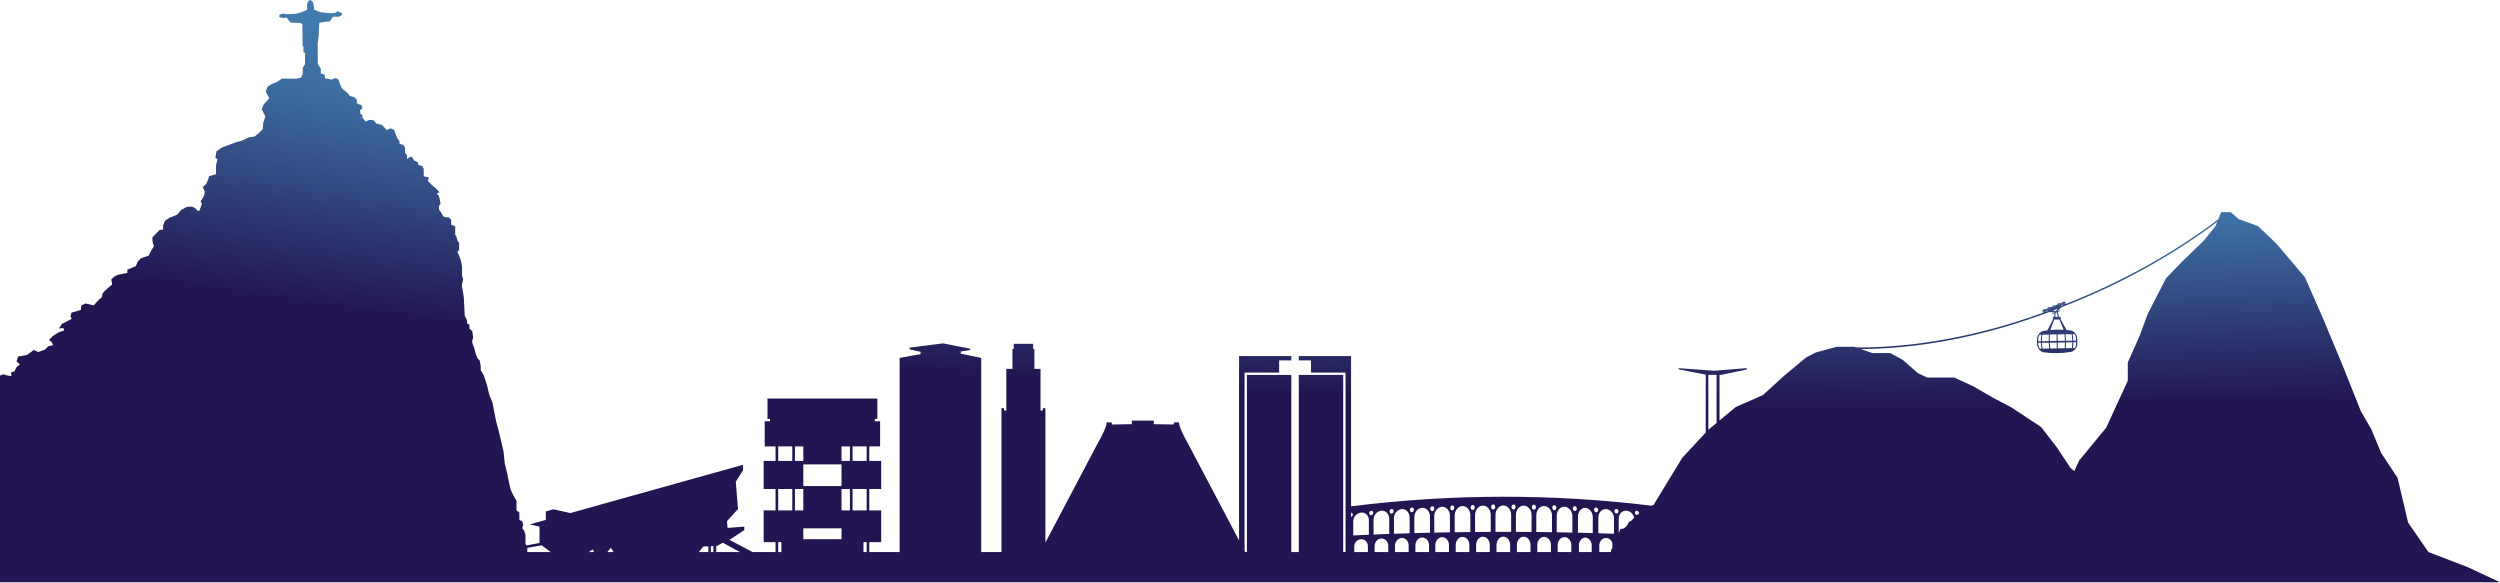
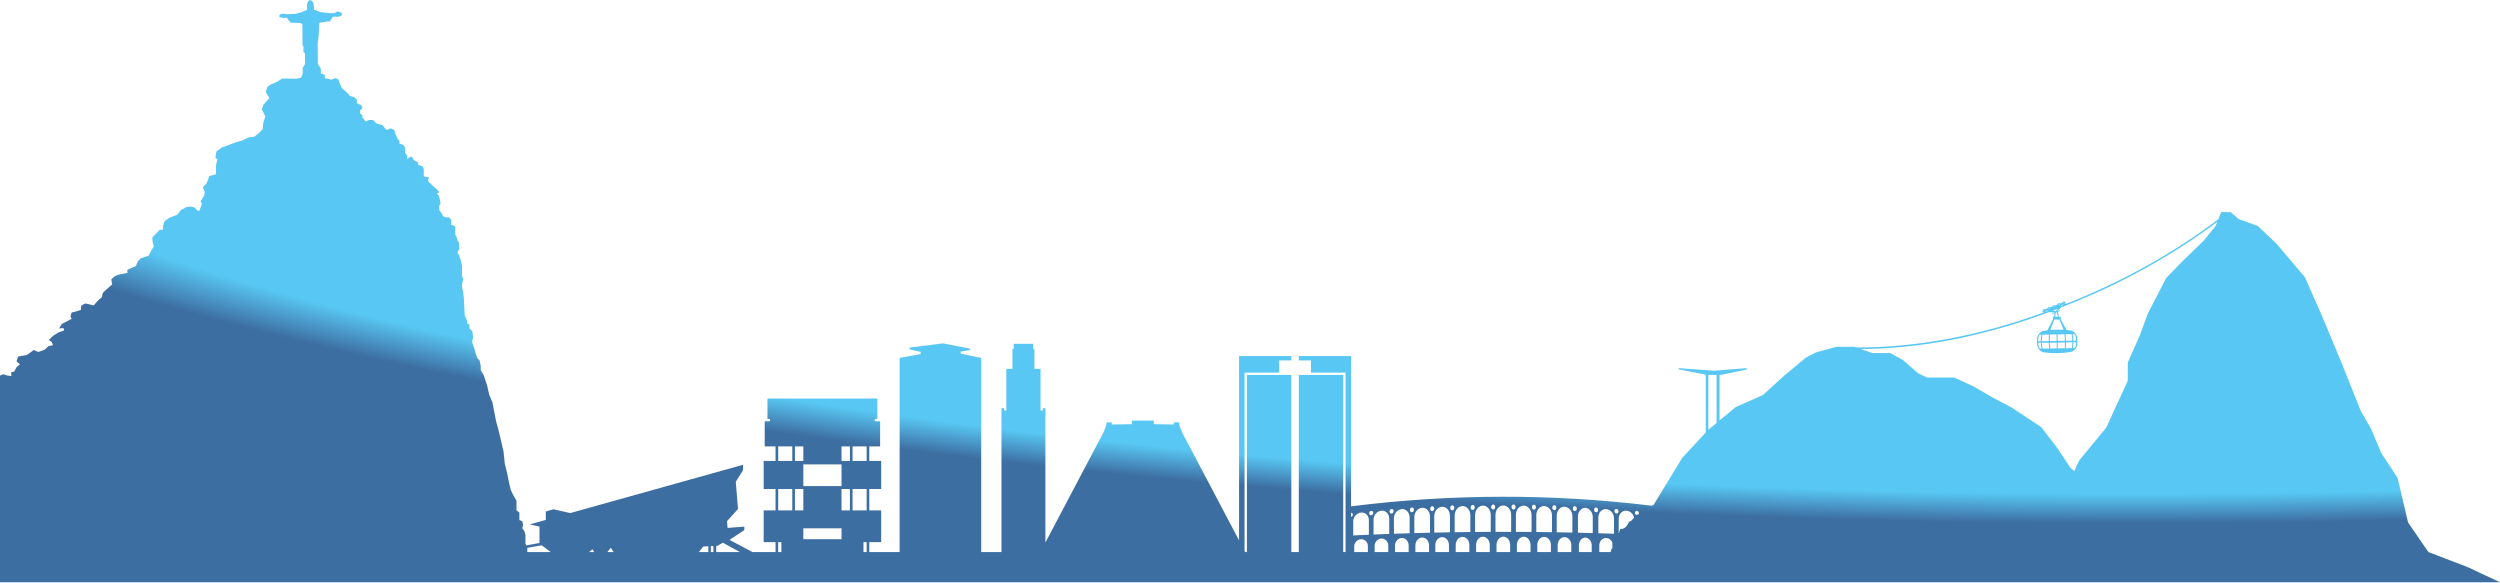
<svg xmlns="http://www.w3.org/2000/svg" version="1.1" id="svg1" width="6666.666" height="1552.72" viewBox="0 0 6666.666 1552.72">
  <defs id="defs1">
-     <radialGradient id="grad1" cx="75%" cy="-50%" r="120%">
-       <stop offset="0%" stop-color="#58C7F3" />
-       <stop offset="50%" stop-color="#4B9ACB" />
-       <stop offset="75%" stop-color="#3D6EA2" />
-       <stop offset="100%" stop-color="#221551" />
+     <radialGradient id="grad1" cx="85%" cy="-10%" r="100%">
+       <stop offset="95%" stop-color="#58C7F3" />
+       <stop offset="100%" stop-color="#3D6EA2" />
    </radialGradient>
  </defs>
  <g id="g1" transform="translate(-10645.213,1832.495)">
    <g id="group-R5" transform="translate(1574.482,-4602.333)">
      <path id="path4" d="m 10476.841,4237.278 v 4.307 l 0.88,0.426 h 61.64 l -23.986,-17.96 -38.534,6.72 z m 178.374,4.733 -4.387,-7.24 -9.4,7.24 z m 51.733,0 -7.307,-11.467 -9.306,11.467 z m 252.72,0 v -15.427 l -13.48,0.6 -11.853,14.826 z m 6.747,0 h 6.693 v -16.053 l -6.693,0.307 z m 14.293,0 h 63.133 l -45.453,-24.933 -15.16,8.427 -2.52,0.12 z m 165.213,-242.96 h 37.56 v -38.773 h -37.56 z m 0,131.827 h 37.56 v -57.093 h -37.56 z m 0,111.133 h 8.507 v -26.546 h -8.507 z m 44.627,-242.96 h 22.373 v -38.773 h -22.373 z m 0,131.827 h 22.373 v -57.093 h -22.373 z m 22.387,76.853 h 101.853 v -28.92 h -101.853 z m 124.253,-133.947 h -22.4 v 57.093 h 22.4 z m 7.027,-74.733 h 37.56 v -38.773 h -37.56 z m 0,131.827 h 37.56 v -57.093 h -37.56 z m 29.106,111.133 h 8.454 v -26.546 h -8.454 z m -36.133,-281.733 h -22.4 v 38.773 h 22.4 z m -73.533,47.92 h -50.72 v 57.84 h 101.853 v -57.84 h -50.76 z m 1409.933,139.947 c 6.227,-1.307 6.227,-11 0,-11 z m 5.787,49.547 c 13.866,-0.654 27.773,-1.293 41.68,-1.893 -0.04,-13.107 -0.04,-26.2 -0.05,-39.307 0,-12.093 -9.333,-20.987 -20.853,-19.773 -11.48,1.173 -20.773,11.56 -20.773,23.133 z m 2.693,44.32 h 36.333 v -15.96 c -0.03,-10.507 -8.16,-18.72 -18.186,-18.333 -10.04,0.387 -18.147,8.893 -18.147,19 z m 45.2,-98.293 c 7.16,-0.573 7.16,-12.347 -0.03,-11.667 -7.173,0.68 -7.146,12.267 0.03,11.667 m 6.373,51.547 c 13.934,-0.56 27.827,-1.107 41.734,-1.627 -0.05,-13.654 -0.07,-27.307 -0.107,-40.96 -0.01,-12.573 -9.373,-22.013 -20.867,-21 -11.48,1.027 -20.813,11.733 -20.813,23.853 0.04,13.267 0.04,26.507 0.05,39.733 m 2.774,46.746 h 36.36 c 0,-5.613 0,-11.24 -0.03,-16.867 -0.03,-10.933 -8.173,-19.533 -18.227,-19.227 -10.026,0.333 -18.12,9.214 -18.12,19.814 0,5.427 0,10.853 0.01,16.28 m 45.253,-102.64 c 7.16,-0.507 7.133,-12.747 -0.01,-12.173 -7.187,0.587 -7.16,12.68 0.01,12.173 m 6.333,53.827 c 13.894,-0.494 27.827,-0.947 41.734,-1.36 -0.04,-14.12 -0.05,-28.226 -0.107,-42.36 -0.03,-12.987 -9.373,-22.88 -20.893,-22.04 -11.534,0.853 -20.84,11.813 -20.814,24.44 0.03,13.747 0.05,27.547 0.08,41.32 m 2.8,48.813 h 36.347 c 0,-5.867 0,-11.733 -0.01,-17.613 -0.05,-11.307 -8.187,-20.267 -18.254,-19.987 -10,0.267 -18.133,9.44 -18.133,20.467 0,5.707 0.03,11.427 0.05,17.133 m 45,-106.28 c 7.147,-0.44 7.147,-13.053 -0.05,-12.573 -7.147,0.493 -7.12,12.987 0.05,12.573 m 6.56,55.746 c 13.92,-0.4 27.827,-0.746 41.747,-1.093 -0.05,-14.48 -0.05,-28.973 -0.107,-43.453 -0.01,-13.333 -9.4,-23.64 -20.92,-22.973 -11.533,0.667 -20.853,11.84 -20.8,24.88 0.03,14.227 0.04,28.413 0.08,42.64 m 2.787,50.533 h 36.36 c 0,-6.067 -0.03,-12.133 -0.03,-18.227 0,-11.586 -8.2,-20.853 -18.226,-20.613 -10.027,0.213 -18.147,9.64 -18.147,21.014 0.03,5.947 0.04,11.893 0.04,17.826 m 44.933,-109.253 c 7.174,-0.32 7.16,-13.253 -0.03,-12.88 -7.2,0.373 -7.147,13.227 0.03,12.88 m 5.454,57.386 c 13.893,-0.32 27.8,-0.573 41.72,-0.84 -0.01,-14.76 -0.04,-29.533 -0.04,-44.293 -0.05,-13.587 -9.427,-24.227 -20.96,-23.72 -11.52,0.507 -20.867,11.827 -20.814,25.187 0.01,14.533 0.07,29.107 0.09,43.666 m 2.773,51.867 h 36.347 c -0.01,-6.2 -0.04,-12.427 -0.04,-18.653 0,-11.84 -8.147,-21.307 -18.214,-21.12 -10.04,0.16 -18.186,9.747 -18.133,21.387 0.01,6.133 0.01,12.267 0.04,18.386 m 45.173,-111.386 c 7.187,-0.2 7.187,-13.387 -0.01,-13.107 -7.187,0.253 -7.16,13.347 0.01,13.107 m 6.44,58.493 c 13.894,-0.227 27.814,-0.413 41.747,-0.56 -0.03,-14.947 -0.03,-29.933 -0.05,-44.867 -0.03,-13.76 -9.374,-24.693 -20.92,-24.36 -11.534,0.347 -20.854,11.72 -20.827,25.333 0,14.787 0.01,29.627 0.05,44.453 m 2.734,52.893 h 36.386 c -0.03,-6.32 -0.03,-12.653 -0.03,-18.986 -0.03,-11.973 -8.174,-21.627 -18.2,-21.507 -10.08,0.12 -18.2,9.853 -18.174,21.72 0,6.254 0.01,12.52 0.01,18.773 m 45.293,-112.36 c 7.173,-0.133 7.147,-13.44 -0.04,-13.28 -7.16,0.173 -7.147,13.427 0.04,13.28 m 6.36,58.787 c 13.92,-0.133 27.84,-0.213 41.76,-0.28 v -45.2 c 0,-13.84 -9.373,-24.987 -20.893,-24.813 -11.56,0.187 -20.907,11.547 -20.907,25.307 0.03,15 0.04,29.987 0.04,44.987 m 2.76,53.573 h 36.36 v -19.16 c -0.04,-12.053 -8.16,-21.8 -18.213,-21.747 -10.067,0.067 -18.2,9.827 -18.174,21.854 0,6.347 0,12.733 0.03,19.053 m 45.547,-113.546 c 7.16,-0.04 7.16,-13.413 -0.01,-13.373 -7.186,0.08 -7.186,13.4 0.01,13.373 m 6.106,59.64 c 13.934,-0.053 27.854,-0.053 41.747,-0.013 0.03,-15.08 0.03,-30.147 0.03,-45.227 0,-13.84 -9.347,-25.12 -20.894,-25.107 -11.546,0 -20.88,11.28 -20.88,25.133 z m 2.707,53.906 h 36.373 v -19.186 c 0.03,-12.067 -8.133,-21.867 -18.2,-21.867 -10.026,0 -18.173,9.8 -18.173,21.867 z m 45.427,-113.573 c 7.173,0.053 7.173,-13.32 0,-13.373 -7.2,-0.027 -7.2,13.32 0,13.373 m 48.04,59.947 c 0.04,-14.987 0.05,-29.987 0.05,-44.973 0,-13.773 -9.347,-25.147 -20.867,-25.307 -11.56,-0.16 -20.906,11 -20.906,24.84 -0.03,15.053 -0.03,30.12 -0.03,45.187 13.933,0.067 27.827,0.133 41.747,0.253 m -39.094,53.626 h 36.374 c 0,-6.347 0.03,-12.72 0.03,-19.053 0,-12.027 -8.146,-21.827 -18.2,-21.88 -10.053,-0.04 -18.173,9.72 -18.2,21.773 z m 45.4,-113.08 c 7.174,0.12 7.2,-13.12 0.03,-13.293 -7.173,-0.133 -7.2,13.187 -0.03,13.293 m 48.107,60.107 c 0.03,-14.8 0.08,-29.64 0.08,-44.48 0.01,-13.613 -9.307,-25 -20.853,-25.307 -11.56,-0.347 -20.907,10.587 -20.934,24.36 -0.03,14.973 -0.03,29.947 -0.04,44.893 13.92,0.147 27.827,0.333 41.747,0.533 m -2.773,52.973 c 0,-6.253 0.01,-12.533 0.01,-18.8 0.05,-11.88 -8.067,-21.613 -18.133,-21.707 -10.027,-0.106 -18.214,9.52 -18.227,21.507 v 19 z m 9.093,-111.76 c 7.173,0.213 7.2,-12.88 0.03,-13.147 -7.174,-0.253 -7.2,12.92 -0.03,13.147 m 48.08,59.8 c 0.03,-14.573 0.05,-29.16 0.08,-43.733 0.04,-13.347 -9.293,-24.667 -20.813,-25.173 -11.547,-0.507 -20.92,10.187 -20.947,23.773 -0.01,14.773 -0.04,29.533 -0.07,44.333 13.894,0.24 27.827,0.507 41.747,0.8 m -2.787,51.96 c 0,-6.12 0.03,-12.253 0.03,-18.386 0.04,-11.707 -8.12,-21.307 -18.147,-21.454 -10.04,-0.173 -18.186,9.307 -18.24,21.16 v 18.68 z m 9.334,-109.48 c 7.186,0.32 7.2,-12.52 0.03,-12.893 -7.16,-0.36 -7.173,12.587 -0.03,12.893 m 47.826,58.893 c 0.04,-14.24 0.07,-28.467 0.09,-42.693 0.03,-12.613 -8.707,-23.453 -19.68,-24.773 -11.014,0.027 -19.787,10.08 -19.827,22.973 -0.03,14.48 -0.07,28.973 -0.08,43.453 13.16,0.32 26.347,0.653 39.493,1.04 m -2.786,50.586 c 0.01,-5.946 0.05,-11.88 0.05,-17.853 0.01,-10.96 -7.52,-20.067 -17.053,-20.947 -9.507,0.453 -17.067,9.44 -17.107,20.573 0,6.093 -0.01,12.16 -0.03,18.227 z m 9.226,-107.013 v 0.027 c 0.72,0.453 1.56,0.76 2.547,0.84 5.867,0.307 6.96,-7.92 3.267,-11.24 -0.867,-0.8 -1.96,-1.333 -3.347,-1.44 -6.227,-0.413 -7.053,9.053 -2.467,11.813 m 50.16,58.2 c 0.03,-13.774 0.07,-27.573 0.08,-41.32 0.04,-12.627 -9.28,-23.587 -20.786,-24.44 -11.52,-0.84 -20.88,9.053 -20.92,22.04 -0.03,14.133 -0.05,28.24 -0.09,42.36 13.92,0.413 27.814,0.867 41.72,1.36 m -9.653,48.813 2.067,-3 v -3.6 l 3.333,-3.92 v -5.267 -5 -4.373 c -2.787,-7.133 -9.187,-12.253 -16.627,-12.44 -10.04,-0.28 -18.2,8.68 -18.24,19.987 0,5.88 -0.01,11.746 -0.01,17.613 z m 16.28,-102.866 c 7.187,0.52 7.2,-11.56 0.04,-12.147 -7.173,-0.6 -7.187,11.653 -0.04,12.147 m 6.387,52.6 1.92,-6.12 1.666,-4.733 8.907,-1.667 6.107,-4.173 5.293,-7.24 3.067,-6.4 6.106,-2.773 7.734,-8.253 c -2.16,-9.867 -10.36,-17.813 -20.214,-18.707 -11.506,-1.013 -20.866,8.427 -20.866,21 -0.04,13.12 -0.05,26.253 -0.09,39.36 z m 46.213,-48.653 6.76,-2.04 c 1.6,-3.333 0.03,-8.6 -4.72,-9.067 -6.413,-0.613 -7.08,8.693 -2.04,11.107 m 192.373,-227.173 21.974,-18.2 v -128.2 h -21.974 z m 888.027,-253.627 -4.64,0.067 c -1.653,2.293 -2.867,4.96 -3.187,7.72 -0.36,3.333 -0.546,6.627 -0.546,9.907 2.36,-0.053 4.706,-0.107 7.066,-0.173 -0.04,-5.787 0.414,-11.6 1.307,-17.52 m -1.227,21.493 h -7.04 c 0.147,2.733 0.4,5.467 0.814,8.213 0.4,2.76 1.693,5.373 3.44,7.6 l 4.64,-0.067 c -1,-5.293 -1.614,-10.507 -1.854,-15.747 m 21.307,-21.813 -17.44,0.293 c -0.813,5.88 -1.2,11.693 -1.16,17.493 6.053,-0.133 12.107,-0.267 18.173,-0.4 -0.07,-5.773 0.07,-11.587 0.427,-17.387 m -0.333,21.76 c -6.067,0.053 -12.107,0.053 -18.174,0.053 0.227,5.227 0.787,10.44 1.694,15.68 l 17.413,-0.28 c -0.48,-5.16 -0.773,-10.293 -0.933,-15.453 m 64.373,14.4 5.027,-0.067 c 1.64,-2.293 2.866,-4.947 3.173,-7.707 0.32,-2.773 0.48,-5.507 0.533,-8.24 -2.48,0.08 -4.96,0.16 -7.44,0.267 -0.07,5.2 -0.493,10.453 -1.293,15.747 m 1.24,-19.747 c 2.493,-0.027 4.987,-0.053 7.467,-0.067 -0.09,-3.293 -0.374,-6.587 -0.867,-9.893 -0.4,-2.76 -1.707,-5.373 -3.453,-7.6 l -5.014,0.08 c 1.094,5.88 1.72,11.68 1.867,17.48 m -20.133,20.067 16.24,-0.267 c 0.706,-5.293 1.093,-10.52 1.146,-15.707 -5.626,0.173 -11.28,0.333 -16.92,0.48 0,5.16 -0.133,10.32 -0.466,15.493 m 0.4,-19.84 c 5.653,-0.067 11.306,-0.147 16.946,-0.2 -0.16,-5.8 -0.733,-11.587 -1.733,-17.453 l -16.213,0.267 c 0.546,5.787 0.866,11.613 1,17.387 m -516.227,32.72 h 47.613 l 33.8,18.4 39.934,35.12 24.573,11.707 h 26.133 46.08 l 51.067,23.413 51.84,30.107 50.707,26.773 50.68,33.44 27.666,18.387 41.454,53.533 36.88,55.6 10.213,8.067 12.76,-27.76 72.333,-88.04 57.467,-125.107 v -48.653 l 31.907,-71.827 21.28,-57.907 48.946,-94.987 42.547,-44.013 57.453,-55.613 31.934,-39.373 4.48,-11.16 c -116.907,87.773 -255.787,165.813 -410.587,225.92 -1.867,0.773 -3.72,1.48 -5.573,2.227 l -10.12,10.427 0.09,-0.013 6.747,-2.627 0.653,1.653 -6.187,2.427 -0.266,0.093 3.28,13.293 h 4.586 v 7.107 l 15.494,27.853 c 3.88,0.36 7.746,0.827 11.626,1.36 6.694,1.093 14.907,9.28 16.294,17.48 1.146,7.173 1.266,14.187 0.373,21.4 -1.147,8.24 -9.08,16.693 -15.707,18 -24.653,4.387 -49.48,4.787 -74.24,1.227 -3.373,-0.533 -7.146,-2.92 -10.253,-6.173 -3,-3.2 -5.36,-7.24 -6.067,-11.28 -1.12,-7.187 -1.226,-14.213 -0.333,-21.4 0.52,-3.88 2.56,-7.8 5.253,-11 3.04,-3.627 6.92,-6.32 10.454,-7.013 3.826,-0.68 7.64,-1.253 11.48,-1.747 l 14.76,-28.707 v -7.107 h 3.52 l 0.453,-9.773 -5.933,2.32 -0.654,-1.667 6.68,-2.6 0.03,-0.253 -14.267,-0.8 c -173.813,65.2 -345.573,97.653 -501.906,98.547 z m 510.88,-134.307 c -1.507,0.16 -1.28,2.52 0.24,2.373 1.52,-0.147 1.307,-2.507 -0.24,-2.373 m -2.947,5.013 -5.346,2.107 0.52,1.347 c 1.626,-0.64 3.226,-1.267 4.84,-1.893 0.586,-0.24 1.16,-0.48 1.733,-0.693 -0.627,-0.173 -1.227,-0.453 -1.747,-0.867 m -10.146,-0.533 c -1.52,0.147 -1.307,2.507 0.24,2.373 1.533,-0.147 1.293,-2.52 -0.24,-2.373 m -2.854,33.333 -3.253,-12.187 -3.133,1.24 -0.734,10.947 z m -0.64,68.613 c 0.09,5.12 0.174,10.24 0.227,15.347 l 18.613,-0.293 c 0.267,-5.173 0.387,-10.333 0.347,-15.453 -6.373,0.147 -12.773,0.28 -19.187,0.4 m 19.147,-4.813 c -0.133,-5.787 -0.427,-11.56 -0.92,-17.373 l -18.613,0.307 c 0.106,5.787 0.226,11.56 0.32,17.36 6.4,-0.12 12.8,-0.187 19.213,-0.293 m -3.44,-29.453 -11.413,-27.24 h -13.414 l -10.573,27.84 c 11.76,-1.093 23.573,-1.307 35.4,-0.6 m -36.84,34.533 c 0.12,5.133 0.413,10.28 0.827,15.453 l 17.813,-0.307 c -0.107,-5.133 -0.2,-10.267 -0.293,-15.373 -6.12,0.107 -12.254,0.16 -18.347,0.227 m 18.267,-4.733 c -0.09,-5.787 -0.174,-11.587 -0.227,-17.36 l -17.84,0.293 c -0.267,5.813 -0.373,11.6 -0.293,17.4 6.12,-0.12 12.226,-0.253 18.36,-0.333 m -10.2,-80.693 7.84,1.333 5.626,-6.533 c -4.48,1.773 -8.973,3.48 -13.466,5.2 m 3.253,-11.773 c -1.533,0.173 -1.293,2.507 0.227,2.373 1.52,-0.147 1.306,-2.52 -0.227,-2.373 m -13.32,5.027 c -1.52,0.147 -1.28,2.52 0.227,2.373 1.546,-0.16 1.306,-2.52 -0.227,-2.373 m -2.533,5.867 -5.814,2.267 c -0.08,0.52 -0.266,1 -0.506,1.48 2.266,-0.853 4.533,-1.667 6.8,-2.52 z m -10.92,0.36 c -1.534,0.16 -1.307,2.52 0.24,2.373 1.52,-0.16 1.28,-2.52 -0.24,-2.373 m -5450.654,173.64 8.632,-3.467 11.496,3.36 10.079,1.44 -0.475,-10.08 8.171,-1.92 6.702,-12.453 8.601,-6.693 -9.099,-8.16 4.32,-12.947 23.007,-3.84 18.703,-13.427 11.949,5.28 17.278,-6.253 9.597,-9.093 12.476,-2.867 -3.377,-8.173 -7.644,-5.747 10.524,-10.533 15.325,-9.6 14.873,-5.253 -1.899,-6.24 -11.972,0.96 7.644,-12 26.377,-13.64 -3.347,-6.013 2.849,-10.547 12.453,-3.36 12.476,-3.813 0.972,-11.507 10.555,-5.76 9.573,1.92 12.973,3.347 c 0,0 17.256,-20.133 19.631,-19.64 2.42,0.467 4.327,-12.947 4.327,-12.947 l 6.22,-6.72 19.177,-16.787 -2.397,-13.427 9.575,-8.613 9.128,-3.84 24.448,-4.787 -0.476,-8.16 8.601,-3.84 14.407,-6.213 4.795,-12 8.148,-8.627 21.108,-7.187 6.672,-13.413 7.229,-11.52 -3.355,-11.027 -0.949,-12.467 19.629,-20.133 9.121,-0.947 v -10.547 l 4.78,-12.48 11.496,-8.147 21.605,-8.627 10.048,-12.467 15.327,-8.133 11.028,-0.973 10.079,2.893 7.675,8.147 4.772,0.467 6.755,-18.707 -3.4,-7.173 9.121,-13.907 1.952,-11.027 -5.299,-12.467 9.573,-9.107 4.824,-11.507 2.375,-8.613 18.703,-5.28 -0.475,-13.92 0.475,-11.493 3.853,-14.867 -5.775,-2.88 2.872,-17.733 13.901,-10.067 41.249,-15.347 12.455,-2.88 18.703,-9.107 14.851,-1.907 11.028,-8.627 11.496,-11.52 0.98,-16.293 5.723,-17.747 -3.823,-7.187 -5.752,-11.493 4.803,-12.467 15.348,-17.267 -5.775,-10.067 -3.829,-7.187 4.801,-12.933 8.624,-6.24 17.256,-7.187 12.928,-8.64 37.873,0.48 12.975,-2.867 4.077,-10.547 v -15.347 l 6.453,-10.36 -0.475,-29.92 -3.831,-1.44 v -15.333 l -2.396,-2.88 -0.499,-56.56 -5.231,-3.36 -25.925,-0.96 -7.652,-9.093 -2.396,-4.32 -10.08,0.96 -10.071,-2.4 v -5.76 l 8.149,-3.36 11.051,1.44 23.452,-0.96 16.328,-4.293 16.299,-7.213 h -1.447 v -14.853 l 3.369,-7.2 3.829,-3.347 5.277,1.907 4.296,5.76 2.397,17.733 h -2.299 l 20.052,7.213 21.552,2.387 h 14.873 l 8.157,-4.8 11.496,4.8 v 5.28 l -8.149,4.293 h -11.504 -4.319 l -8.601,12.947 h -8.655 l -19.177,3.373 -1.9,36.907 -2.42,17.253 0.497,55.893 7.923,11.693 v 13.92 h 3.581 l 7.199,3.347 v 9.587 h 6.703 l 10.545,2.88 11.481,-4.32 7.697,4.32 3.829,11.507 5.269,11.493 16.328,13.907 4.771,6.72 11.979,3.36 6.724,6.227 v 9.107 l 3.829,2.88 8.172,2.4 2.85,8.147 -6.196,5.747 0.452,9.107 5.744,4.32 v 6.227 l 4.802,5.773 3.799,4.773 9.627,-4.32 10.524,0.493 8.653,9.107 14.873,3.84 12.455,13.427 10.999,-4.333 9.128,4.333 3.852,11.973 4.772,11.013 5.277,6.253 v 7.173 l 10.049,3.373 4.802,6.693 v 13.907 l 5.3,7.68 v 9.107 l 10.998,-6.72 3.83,3.84 3.874,6.707 10.999,5.76 v 6.24 l 11.525,3.827 3.355,7.187 v 9.6 10.053 l 13.871,2.893 -2.872,9.107 11.052,11.493 11.97,10.067 8.158,9.12 -7.207,2.867 5.276,6.72 1.931,6.707 2.872,13.907 -4.298,5.76 v 10.533 l 4.298,5.28 7.229,12.453 6.671,2.413 h 8.624 l 5.729,7.187 v 12.48 l 10.577,4.293 v 8.64 13.413 l 3.844,6.707 1.908,8.627 4.771,7.2 v 9.12 9.587 l -4.771,4.787 4.771,10.067 4.351,12.467 3.354,15.347 v 13.893 11.027 l 2.872,10.08 -3.348,16.773 3.348,19.173 1.899,13.427 2.428,47.933 6.197,12.453 v 8.64 l 6.226,2.413 v 10.533 l 7.705,7.187 2.375,16.293 -2.88,11.507 2.88,10.067 2.894,7.187 3.83,14.88 4.801,12.453 5.745,5.76 2.879,14.853 v 11.04 l 8.149,13.88 9.099,27.813 5.277,23.507 8.624,20.613 4.802,24.907 5.277,26.387 7.177,26.36 5.775,24.92 6.707,28.773 3.346,32.6 6.24,24.907 5.254,26.387 4.333,18.213 6.693,13.92 8.627,14.853 v 18.213 7.667 l 7.707,5.747 v 12.467 7.667 l 7.64,2.893 2.4,10.053 -2.4,8.627 5.306,7.2 3.32,10.547 v 9.107 14.867 l 2.56,4.306 34.854,-6.599 v -43.573 l -26.08,-5.88 42.906,-12.013 v -22.48 l 20.2,-5.88 45.107,10.107 460.627,-128.787 v 14.32 l -19.347,31.12 5.893,72.387 -29.453,32.813 1.68,17.68 44.6,-3.387 v 9.28 l -39.547,26.08 61.574,32.493 h 61.28 v -26.546 h -31.72 v -84.587 h 31.72 v -57.093 h -31.72 v -74.733 h 31.72 v -38.773 h -28.907 v -66.987 h 14.107 v -6.347 h -6.694 v -54.293 h 146.254 0.373 146.293 v 54.293 h -6.706 v 6.347 h 14.133 v 66.987 h -28.907 v 38.773 h 31.734 v 74.733 h -31.734 v 57.093 h 31.734 v 84.587 h -31.734 v 26.546 h 80.934 v -517.733 l 55.853,-10.093 v -6.227 l -29.253,-6.36 v -4.76 l 89.413,-11.347 71.973,14.147 v 3.613 l -24.973,3.987 v 5.68 l 54.573,11.36 v 517.733 h 53.96 v -383.64 h 6.827 v 6.133 h 6.147 v -111.04 h 16.333 v -53.147 h 3.413 v -13.627 h 25.88 25.907 v 13.627 h 3.373 v 53.147 h 16.347 v 111.04 h 6.147 v -6.133 h 6.786 v 358.306 c 35.907,-68.08 105.934,-200.88 141.534,-268.44 0.52,-1.013 0.52,-0.947 0.346,-0.573 2.707,-4.627 20.627,-35.68 21.6,-51.4 h 6.76 6.8 v 5.56 l 53.427,-0.787 v -9.573 h 28.28 2 28.293 v 9.573 l 53.454,0.787 v -5.56 h 6.786 6.8 c 0.974,15.693 18.854,46.76 21.574,51.4 -0.174,-0.373 -0.2,-0.427 0.346,0.573 34.6,65.693 101.76,193.013 138.44,262.613 v -491.48 h 75.427 31.453 32.507 v 11.52 h -32.507 v 32.507 h -85.906 -6.307 v 6.28 469.013 c 0.6,1.16 1.173,2.253 1.76,3.32 h 4.547 v -472.333 h 118.413 v 472.333 h 19.92 v -472.333 h 118.413 v 472.333 h 6.28 v -472.333 -6.28 h -6.28 -85.933 v -32.507 h -32.48 v -11.52 h 32.48 31.427 75.453 v 400.707 c 266.32,-33.587 535.8,-34.12 802.213,-1.613 l 0.587,-1.24 h 3.293 l 77.107,-126.573 62.627,-67.44 v -154.36 l -72.2,-14.147 v -3.173 l 94.16,6.893 87.293,-6.893 v 3.707 l -68.24,14.28 h -4.24 v 121.64 l 43.467,-35.987 72.173,-31.773 56.867,-51.853 58.36,-48.493 26.12,-13.373 55.293,-15.053 h 47.613 l 5,1.747 c 155,0.8 325.84,-29.827 499.054,-93.067 -1.134,-0.44 -2.067,-1.36 -2.56,-2.573 -0.947,-2.4 0.24,-5.107 2.626,-6.04 1.4,-0.533 2.88,-0.36 4.067,0.32 l 6.28,-2.44 c 0.213,-1.613 1.293,-3.08 2.933,-3.693 1.614,-0.627 3.387,-0.32 4.64,0.733 l 5.654,-2.2 c 0.293,-1.52 1.32,-2.867 2.88,-3.48 1.533,-0.587 3.2,-0.32 4.453,0.613 l 5.933,-2.32 c 0.227,-1.613 1.294,-3.053 2.907,-3.693 1.64,-0.64 3.4,-0.28 4.653,0.747 l 5.534,-2.187 c 0.413,-1.307 1.386,-2.44 2.773,-2.987 2.4,-0.933 5.107,0.253 6.04,2.64 0.533,1.387 0.347,2.893 -0.36,4.08 153.867,-60.413 291.773,-138.573 407.653,-226.307 l 7.627,-18.987 h 25.52 l 21.28,18.52 51.08,18.547 48.947,46.333 76.586,90.347 48.947,111.213 51.067,122.787 48.946,122.773 28.054,48.6 26.266,63.027 43.76,66.52 28.014,119.04 54.266,78.773 105.04,40.28 85.787,40.267 h -334.373 -56.04 -1824.094 -15.48 -4436.68 v -551.147" style="fill:url(#grad1);fill-opacity:1;fill-rule:nonzero;stroke:none;stroke-width:0.133" />
    </g>
  </g>
</svg>
